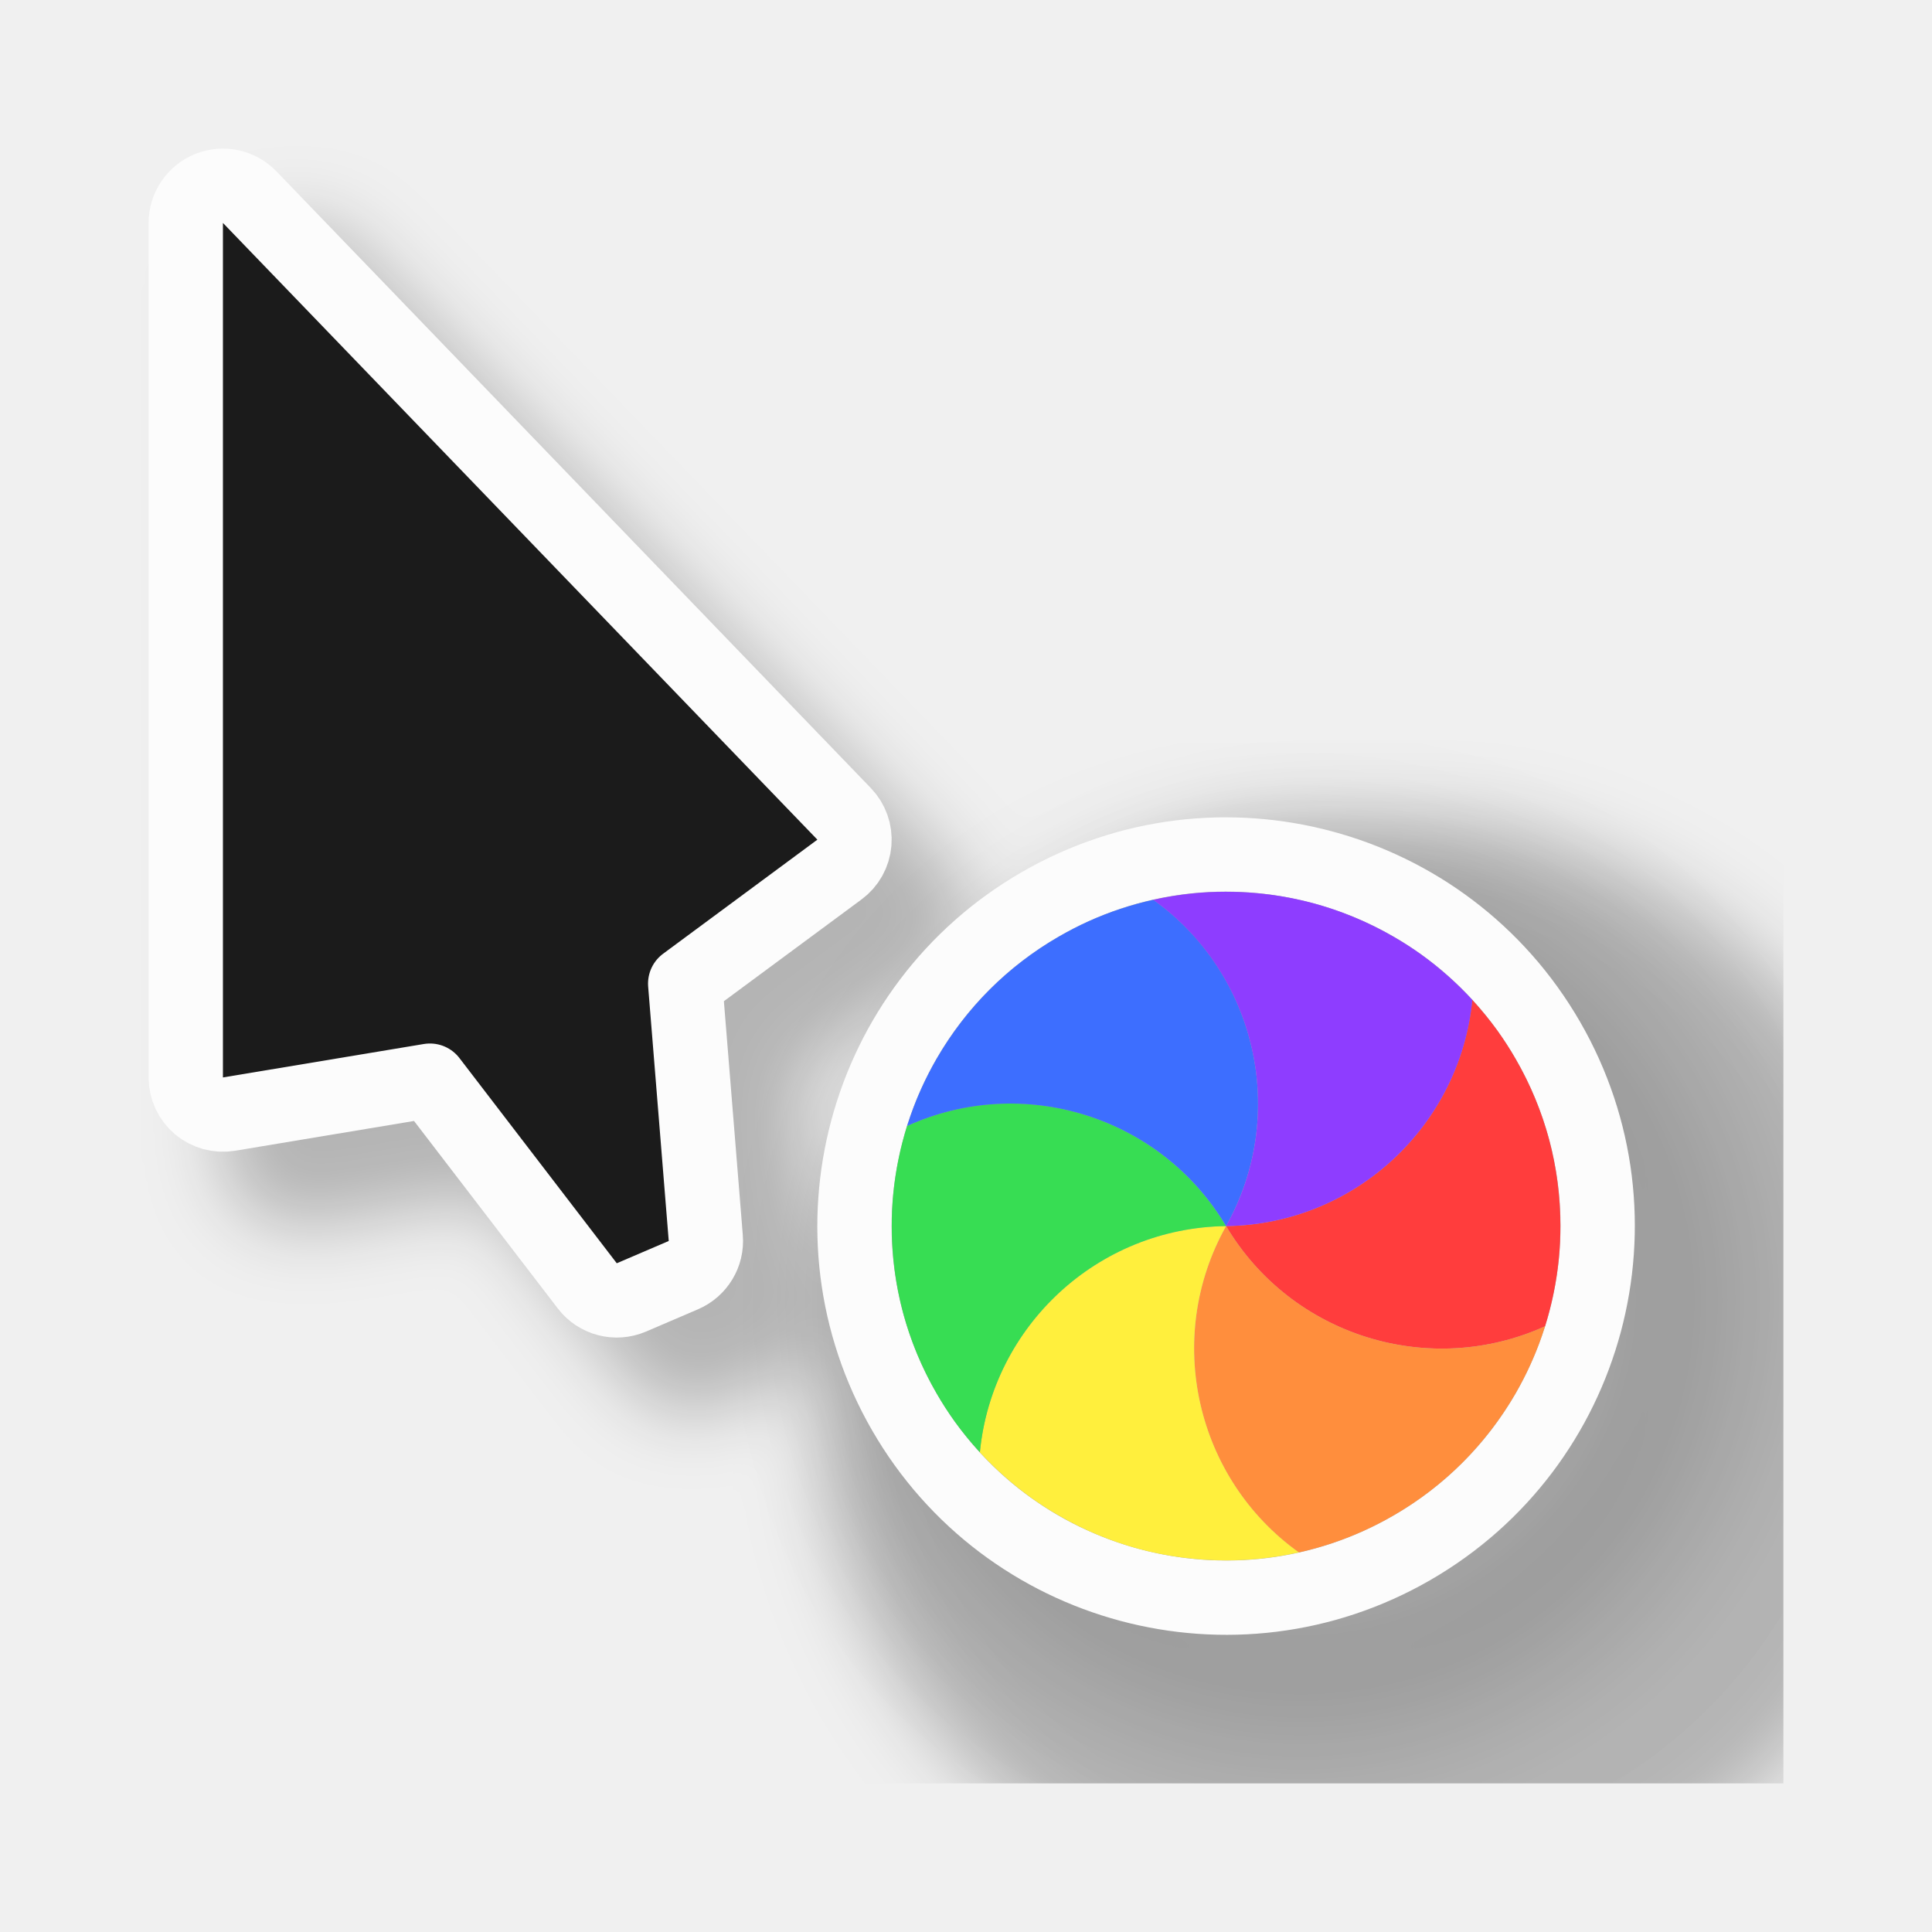
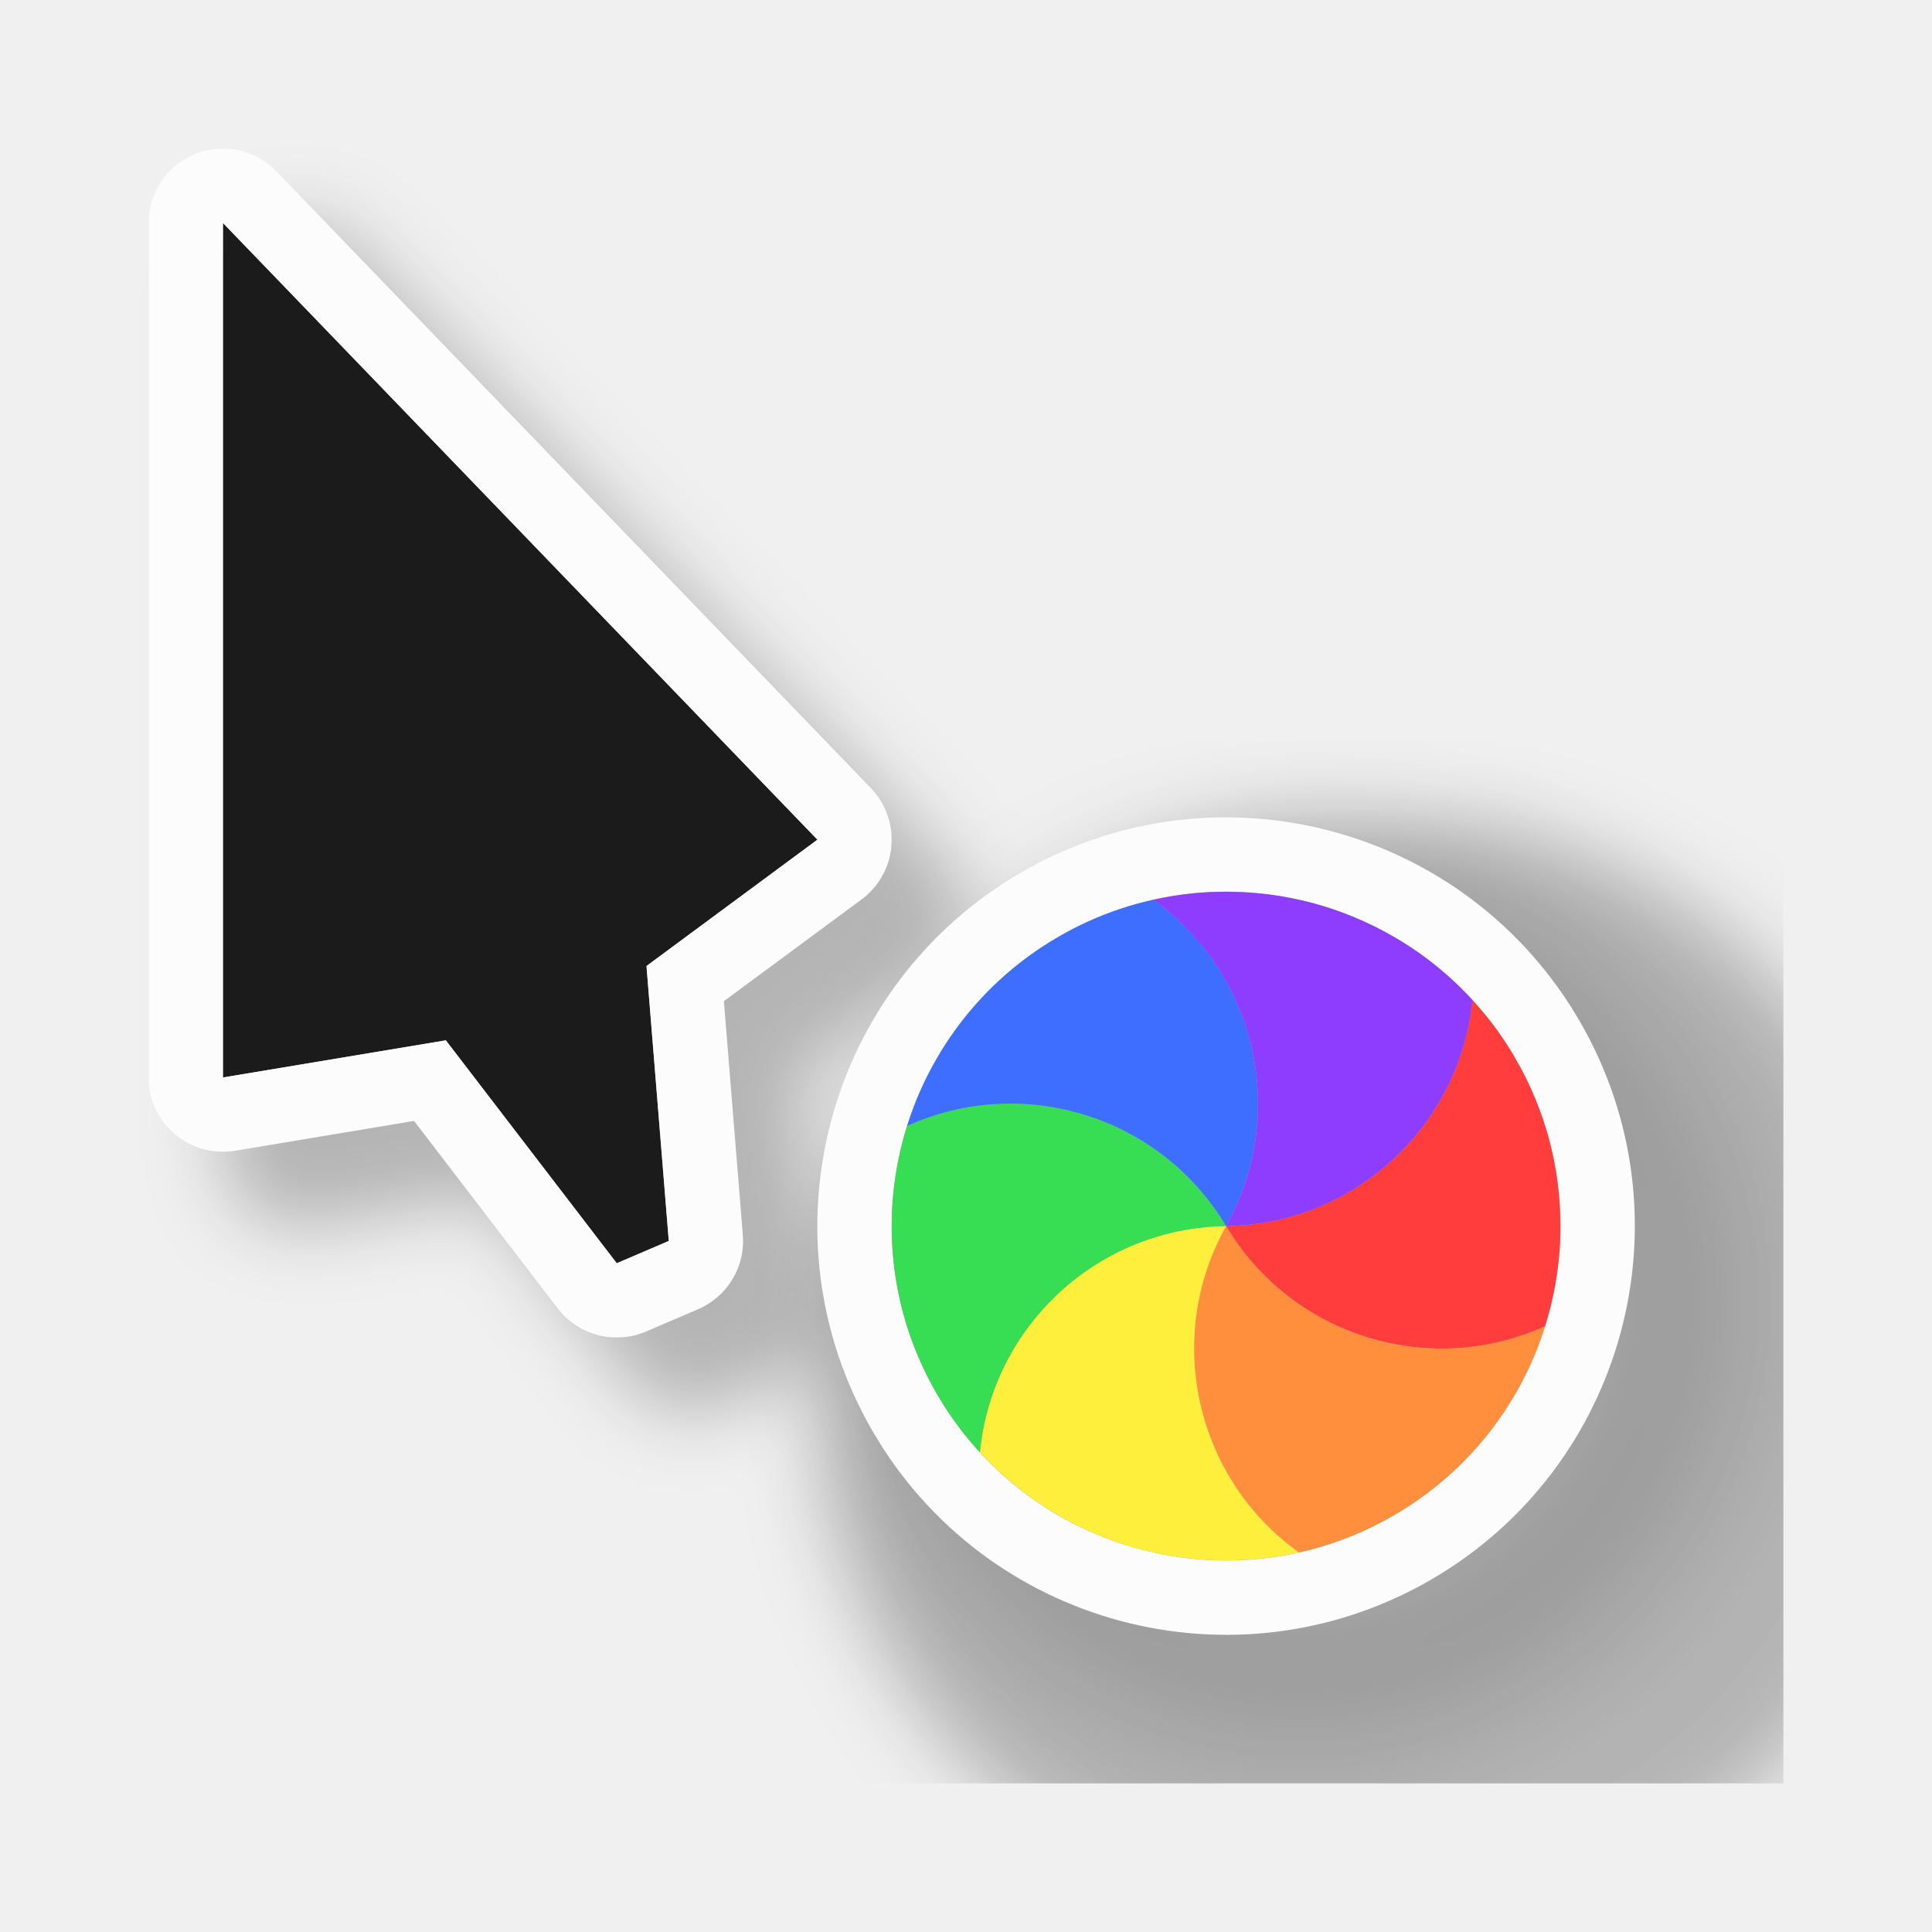
<svg xmlns="http://www.w3.org/2000/svg" width="26" height="26" viewBox="0 0 26 26" fill="none">
  <g clip-path="url(#clip0_173_1541)" filter="url(#filter0_d_173_1541)">
-     <path d="M11.36 10.953C11.46 11.057 11.51 11.198 11.498 11.342C11.486 11.485 11.413 11.617 11.297 11.702L9.221 13.237L9.498 16.66C9.516 16.874 9.394 17.075 9.197 17.16L8.497 17.46C8.287 17.55 8.042 17.486 7.903 17.304L5.786 14.543L3.082 14.993C2.937 15.017 2.789 14.976 2.677 14.882C2.565 14.787 2.5 14.647 2.5 14.5V3C2.5 2.796 2.624 2.613 2.813 2.536C3.002 2.46 3.218 2.506 3.36 2.653L11.36 10.953Z" fill="#1B1B1B" stroke="#FCFCFC" stroke-linejoin="round" />
+     <mask id="path-1-outside-1_173_1541" maskUnits="userSpaceOnUse" x="2" y="2" width="10" height="16" fill="black">
+       <rect fill="white" x="2" y="2" width="10" height="16" />
+       <path d="M11 11.3L3 3L3 14.5L6 14L8.3 17L9 16.7L8.7 13L11 11.3Z" />
+     </mask>
+     <path d="M11 11.3L3 3L3 14.5L6 14L8.3 17L9 16.7L8.7 13L11 11.3Z" fill="#1B1B1B" />
+     <path d="M11 11.3L3 3L3 14.5L6 14L8.3 17L9 16.7L8.7 13L11 11.3Z" stroke="#FCFCFC" stroke-width="2" stroke-linejoin="round" mask="url(#path-1-outside-1_173_1541)" />
    <g filter="url(#filter1_d_173_1541)">
      <circle cx="16.5" cy="16.5" r="5" transform="rotate(60 16.5 16.5)" stroke="#FCFCFC" stroke-linejoin="round" />
    </g>
    <path d="M19.813 13.456C19.934 13.588 20.048 13.727 20.153 13.872C20.239 13.993 20.321 14.119 20.396 14.25C20.598 14.599 20.747 14.964 20.847 15.335C20.946 15.707 20.999 16.097 20.999 16.5C20.999 16.652 20.992 16.802 20.977 16.949C20.946 17.255 20.884 17.556 20.793 17.848C19.243 18.552 17.385 17.988 16.5 16.5C18.232 16.477 19.649 15.15 19.813 13.456Z" fill="#FF3D3D" />
    <path d="M20.793 17.848C20.739 18.018 20.676 18.186 20.602 18.349C20.541 18.485 20.472 18.618 20.397 18.75C20.195 19.098 19.954 19.41 19.682 19.682C19.41 19.954 19.099 20.195 18.75 20.396C18.618 20.472 18.485 20.541 18.349 20.602C18.07 20.728 17.778 20.825 17.479 20.892C16.094 19.902 15.654 18.011 16.5 16.5C17.386 17.988 19.244 18.552 20.793 17.848Z" fill="#FF8E3D" />
    <path d="M17.48 20.892C17.305 20.93 17.128 20.959 16.949 20.977C16.802 20.992 16.652 20.999 16.5 20.999C16.097 20.999 15.707 20.946 15.335 20.847C14.964 20.747 14.599 20.598 14.25 20.396C14.119 20.321 13.993 20.239 13.872 20.153C13.623 19.973 13.394 19.769 13.186 19.544C13.351 17.85 14.768 16.523 16.5 16.5C15.654 18.011 16.095 19.902 17.48 20.892Z" fill="#FFEF3D" />
    <path d="M13.187 19.544C13.066 19.412 12.952 19.273 12.847 19.128C12.761 19.007 12.679 18.881 12.604 18.75C12.402 18.401 12.253 18.036 12.153 17.665C12.054 17.293 12.001 16.903 12.001 16.5C12.001 16.348 12.008 16.199 12.023 16.051C12.054 15.745 12.116 15.444 12.207 15.152C13.757 14.448 15.615 15.012 16.5 16.5C14.768 16.523 13.351 17.85 13.187 19.544Z" fill="#37DD53" />
    <path d="M12.207 15.153C12.261 14.982 12.324 14.814 12.398 14.651C12.459 14.515 12.528 14.382 12.603 14.251C12.805 13.902 13.046 13.59 13.318 13.318C13.59 13.046 13.901 12.805 14.25 12.604C14.382 12.528 14.515 12.459 14.65 12.398C14.93 12.272 15.222 12.175 15.521 12.109C16.905 13.098 17.346 14.989 16.5 16.5C15.614 15.012 13.756 14.448 12.207 15.153Z" fill="#3D6EFF" />
    <path d="M15.52 12.109C15.695 12.07 15.872 12.041 16.051 12.023C16.198 12.008 16.348 12.001 16.5 12.001C16.903 12.001 17.293 12.054 17.665 12.153C18.036 12.253 18.401 12.402 18.75 12.604C18.881 12.679 19.007 12.761 19.128 12.847C19.377 13.027 19.606 13.231 19.814 13.456C19.649 15.15 18.232 16.478 16.5 16.5C17.346 14.989 16.905 13.098 15.52 12.109Z" fill="#8E3DFF" />
  </g>
  <defs>
    <filter id="filter0_d_173_1541" x="0" y="0" width="26" height="26" filterUnits="userSpaceOnUse" color-interpolation-filters="sRGB">
      <feFlood flood-opacity="0" result="BackgroundImageFix" />
      <feColorMatrix in="SourceAlpha" type="matrix" values="0 0 0 0 0 0 0 0 0 0 0 0 0 0 0 0 0 0 127 0" result="hardAlpha" />
      <feOffset dx="1" dy="1" />
      <feGaussianBlur stdDeviation="0.5" />
      <feColorMatrix type="matrix" values="0 0 0 0 0 0 0 0 0 0 0 0 0 0 0 0 0 0 0.25 0" />
      <feBlend mode="normal" in2="BackgroundImageFix" result="effect1_dropShadow_173_1541" />
      <feBlend mode="normal" in="SourceGraphic" in2="effect1_dropShadow_173_1541" result="shape" />
    </filter>
    <filter id="filter1_d_173_1541" x="9.999" y="9.999" width="15.002" height="15.002" filterUnits="userSpaceOnUse" color-interpolation-filters="sRGB">
      <feFlood flood-opacity="0" result="BackgroundImageFix" />
      <feColorMatrix in="SourceAlpha" type="matrix" values="0 0 0 0 0 0 0 0 0 0 0 0 0 0 0 0 0 0 127 0" result="hardAlpha" />
      <feOffset dx="1" dy="1" />
      <feGaussianBlur stdDeviation="1" />
      <feColorMatrix type="matrix" values="0 0 0 0 0 0 0 0 0 0 0 0 0 0 0 0 0 0 0.3 0" />
      <feBlend mode="normal" in2="BackgroundImageFix" result="effect1_dropShadow_173_1541" />
      <feBlend mode="normal" in="SourceGraphic" in2="effect1_dropShadow_173_1541" result="shape" />
    </filter>
    <clipPath id="clip0_173_1541">
      <rect width="24" height="24" fill="white" />
    </clipPath>
  </defs>
</svg>
